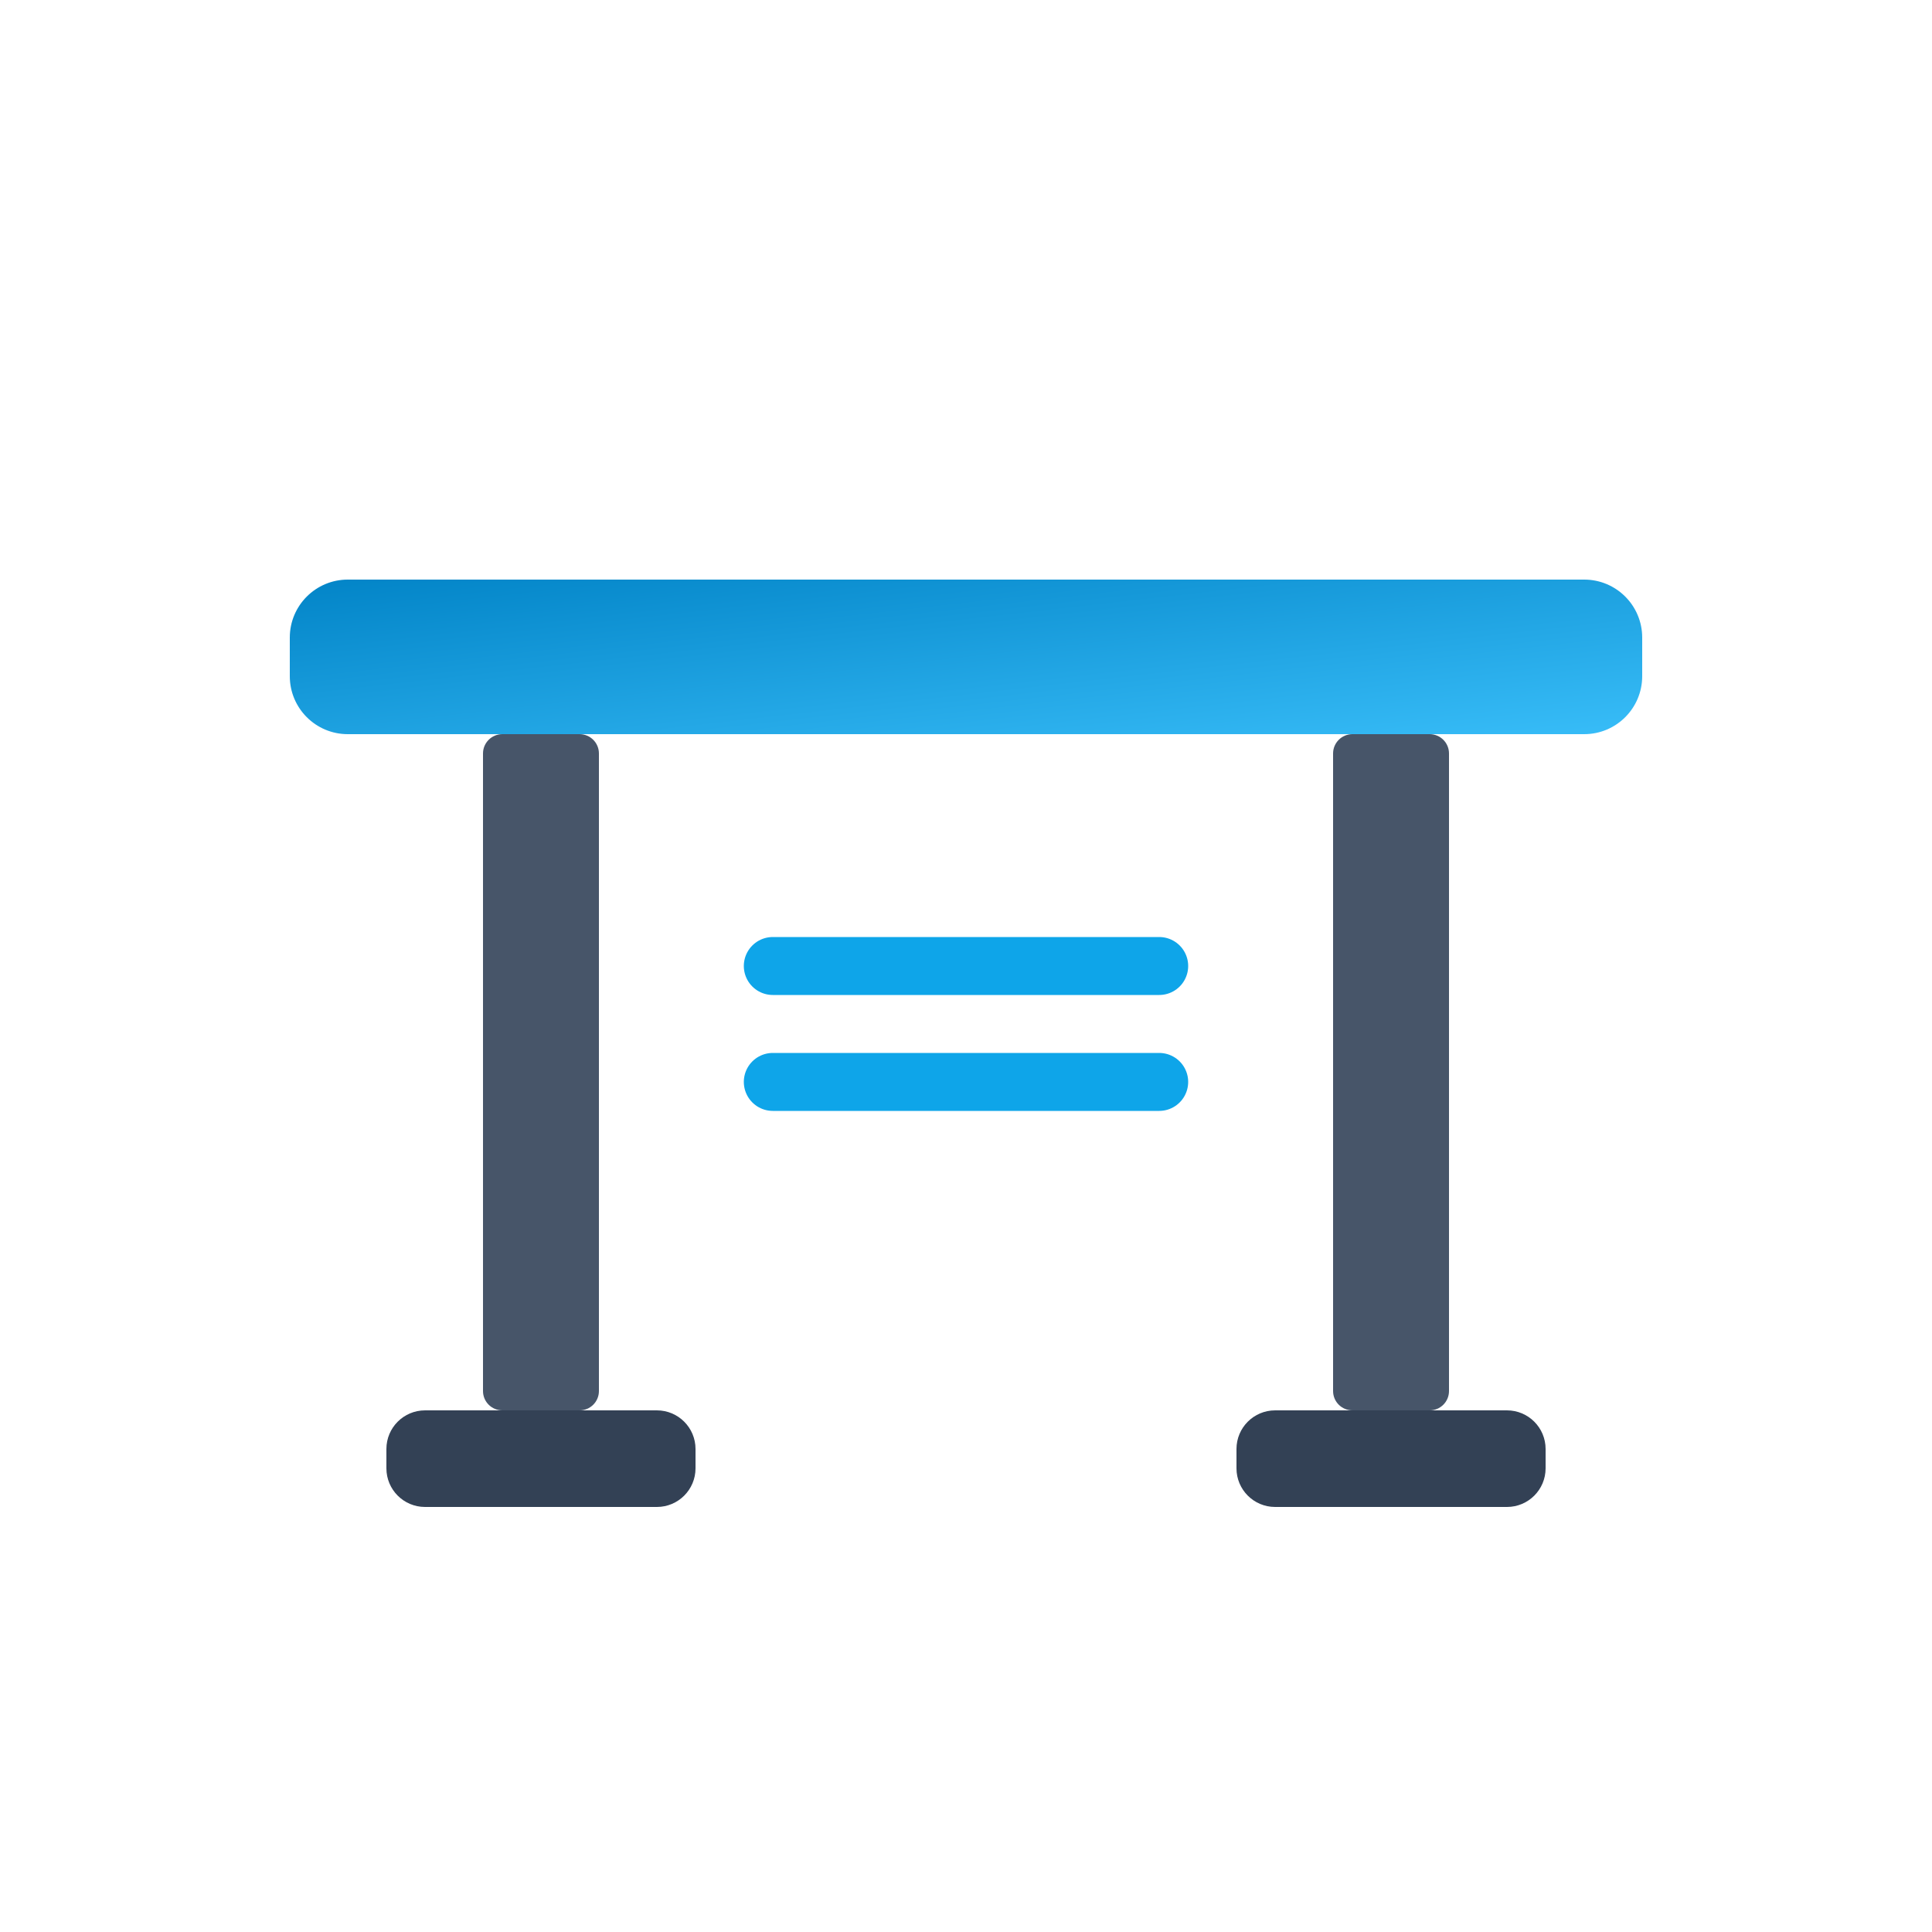
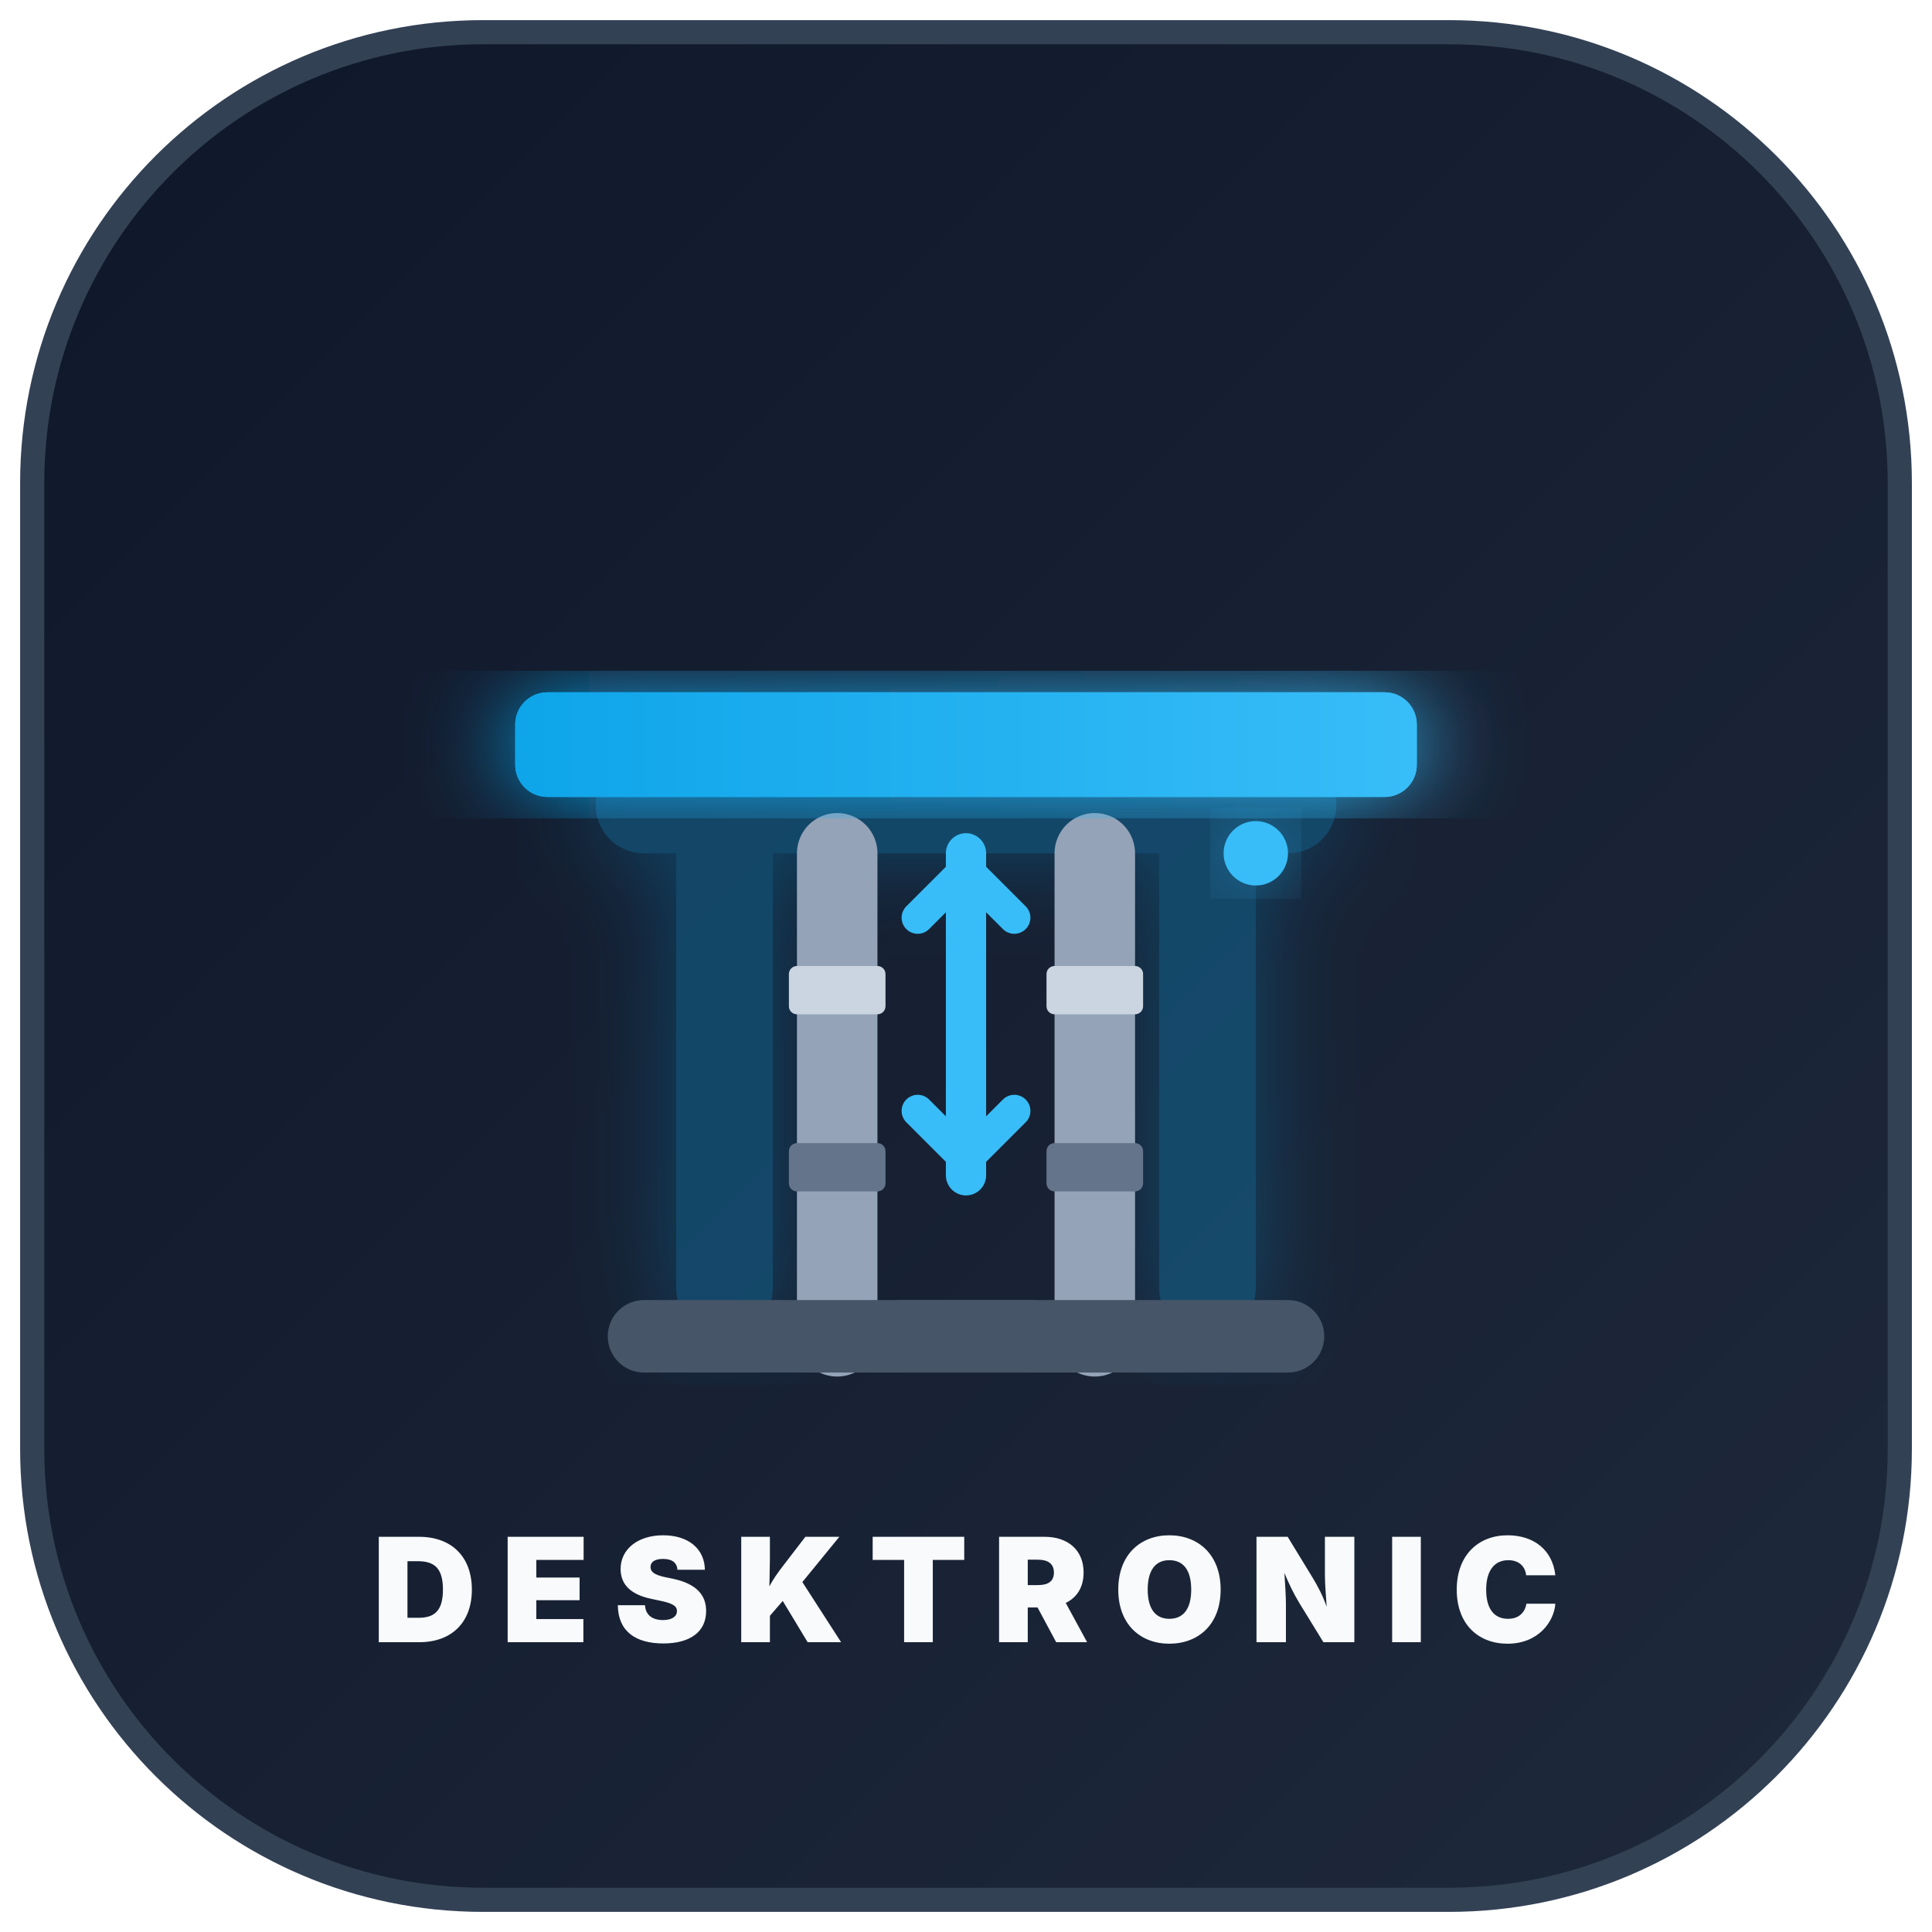
- <svg xmlns="http://www.w3.org/2000/svg" viewBox="0 0 100 100">
+ <svg xmlns="http://www.w3.org/2000/svg" viewBox="0 0 120 120">
  <defs>
-     <linearGradient id="deskGrad" x1="0%" y1="0%" x2="100%" y2="100%">
-       <stop offset="0%" stop-color="#0284c7" />
+     <linearGradient id="bgGrad" x1="0%" y1="0%" x2="100%" y2="100%">
+       <stop offset="0%" stop-color="#0f172a" />
+       <stop offset="100%" stop-color="#1e293b" />
+     </linearGradient>
+     <linearGradient id="brandGrad" x1="0%" y1="0%" x2="100%" y2="0%">
+       <stop offset="0%" stop-color="#0ea5e9" />
      <stop offset="100%" stop-color="#38bdf8" />
    </linearGradient>
+     <filter id="glow" x="-20%" y="-20%" width="140%" height="140%">
+       <feGaussianBlur stdDeviation="3" result="blur" />
+       <feComposite in="SourceGraphic" in2="blur" operator="over" />
+     </filter>
  </defs>
-   <rect x="15" y="30" width="70" height="8" rx="3" fill="url(#deskGrad)" />
-   <rect x="25" y="38" width="6" height="35" rx="1" fill="#475569" />
-   <rect x="69" y="38" width="6" height="35" rx="1" fill="#475569" />
-   <rect x="20" y="73" width="16" height="5" rx="2" fill="#334155" />
-   <rect x="64" y="73" width="16" height="5" rx="2" fill="#334155" />
-   <path d="M40 50h20M40 56h20" stroke="#0ea5e9" stroke-width="3" stroke-linecap="round" />
+   <rect x="2" y="2" width="116" height="116" rx="28" fill="url(#bgGrad)" stroke="#334155" stroke-width="1.5" />
+   <g transform="translate(10, 5)">
+     <path d="M30 45 L70 45 M35 45 L35 75 M65 45 L65 75" stroke="#0ea5e9" stroke-width="6" stroke-linecap="round" opacity="0.3" filter="url(#glow)" />
+     <line x1="42" y1="48" x2="42" y2="78" stroke="#94a3b8" stroke-width="5" stroke-linecap="round" />
+     <line x1="58" y1="48" x2="58" y2="78" stroke="#94a3b8" stroke-width="5" stroke-linecap="round" />
+     <rect x="39" y="55" width="6" height="3" rx="0.5" fill="#cbd5e1" />
+     <rect x="55" y="55" width="6" height="3" rx="0.5" fill="#cbd5e1" />
+     <rect x="39" y="66" width="6" height="3" rx="0.5" fill="#64748b" />
+     <rect x="55" y="66" width="6" height="3" rx="0.5" fill="#64748b" />
+     <path d="M30 78 h24" stroke="#475569" stroke-width="4.5" stroke-linecap="round" />
+     <path d="M46 78 h24" stroke="#475569" stroke-width="4.5" stroke-linecap="round" />
+     <circle cx="68" cy="48" r="2" fill="#38bdf8" filter="url(#glow)" />
+     <rect x="22" y="38" width="56" height="6.5" rx="2" fill="url(#brandGrad)" filter="url(#glow)" />
+     <rect x="22" y="38" width="56" height="6.5" rx="2" fill="url(#brandGrad)" />
+     <path d="M50 48 L50 68" stroke="#38bdf8" stroke-width="2.5" stroke-linecap="round" />
+     <polyline points="47 52 50 49 53 52" fill="none" stroke="#38bdf8" stroke-width="2" stroke-linecap="round" stroke-linejoin="round" />
+     <polyline points="47 64 50 67 53 64" fill="none" stroke="#38bdf8" stroke-width="2" stroke-linecap="round" stroke-linejoin="round" />
+   </g>
+   <text x="50%" y="102" text-anchor="middle" font-family="'Inter', -apple-system, sans-serif" font-weight="900" font-size="9" fill="#f8fafc" letter-spacing="1.5">DESKTRONIC</text>
</svg>
